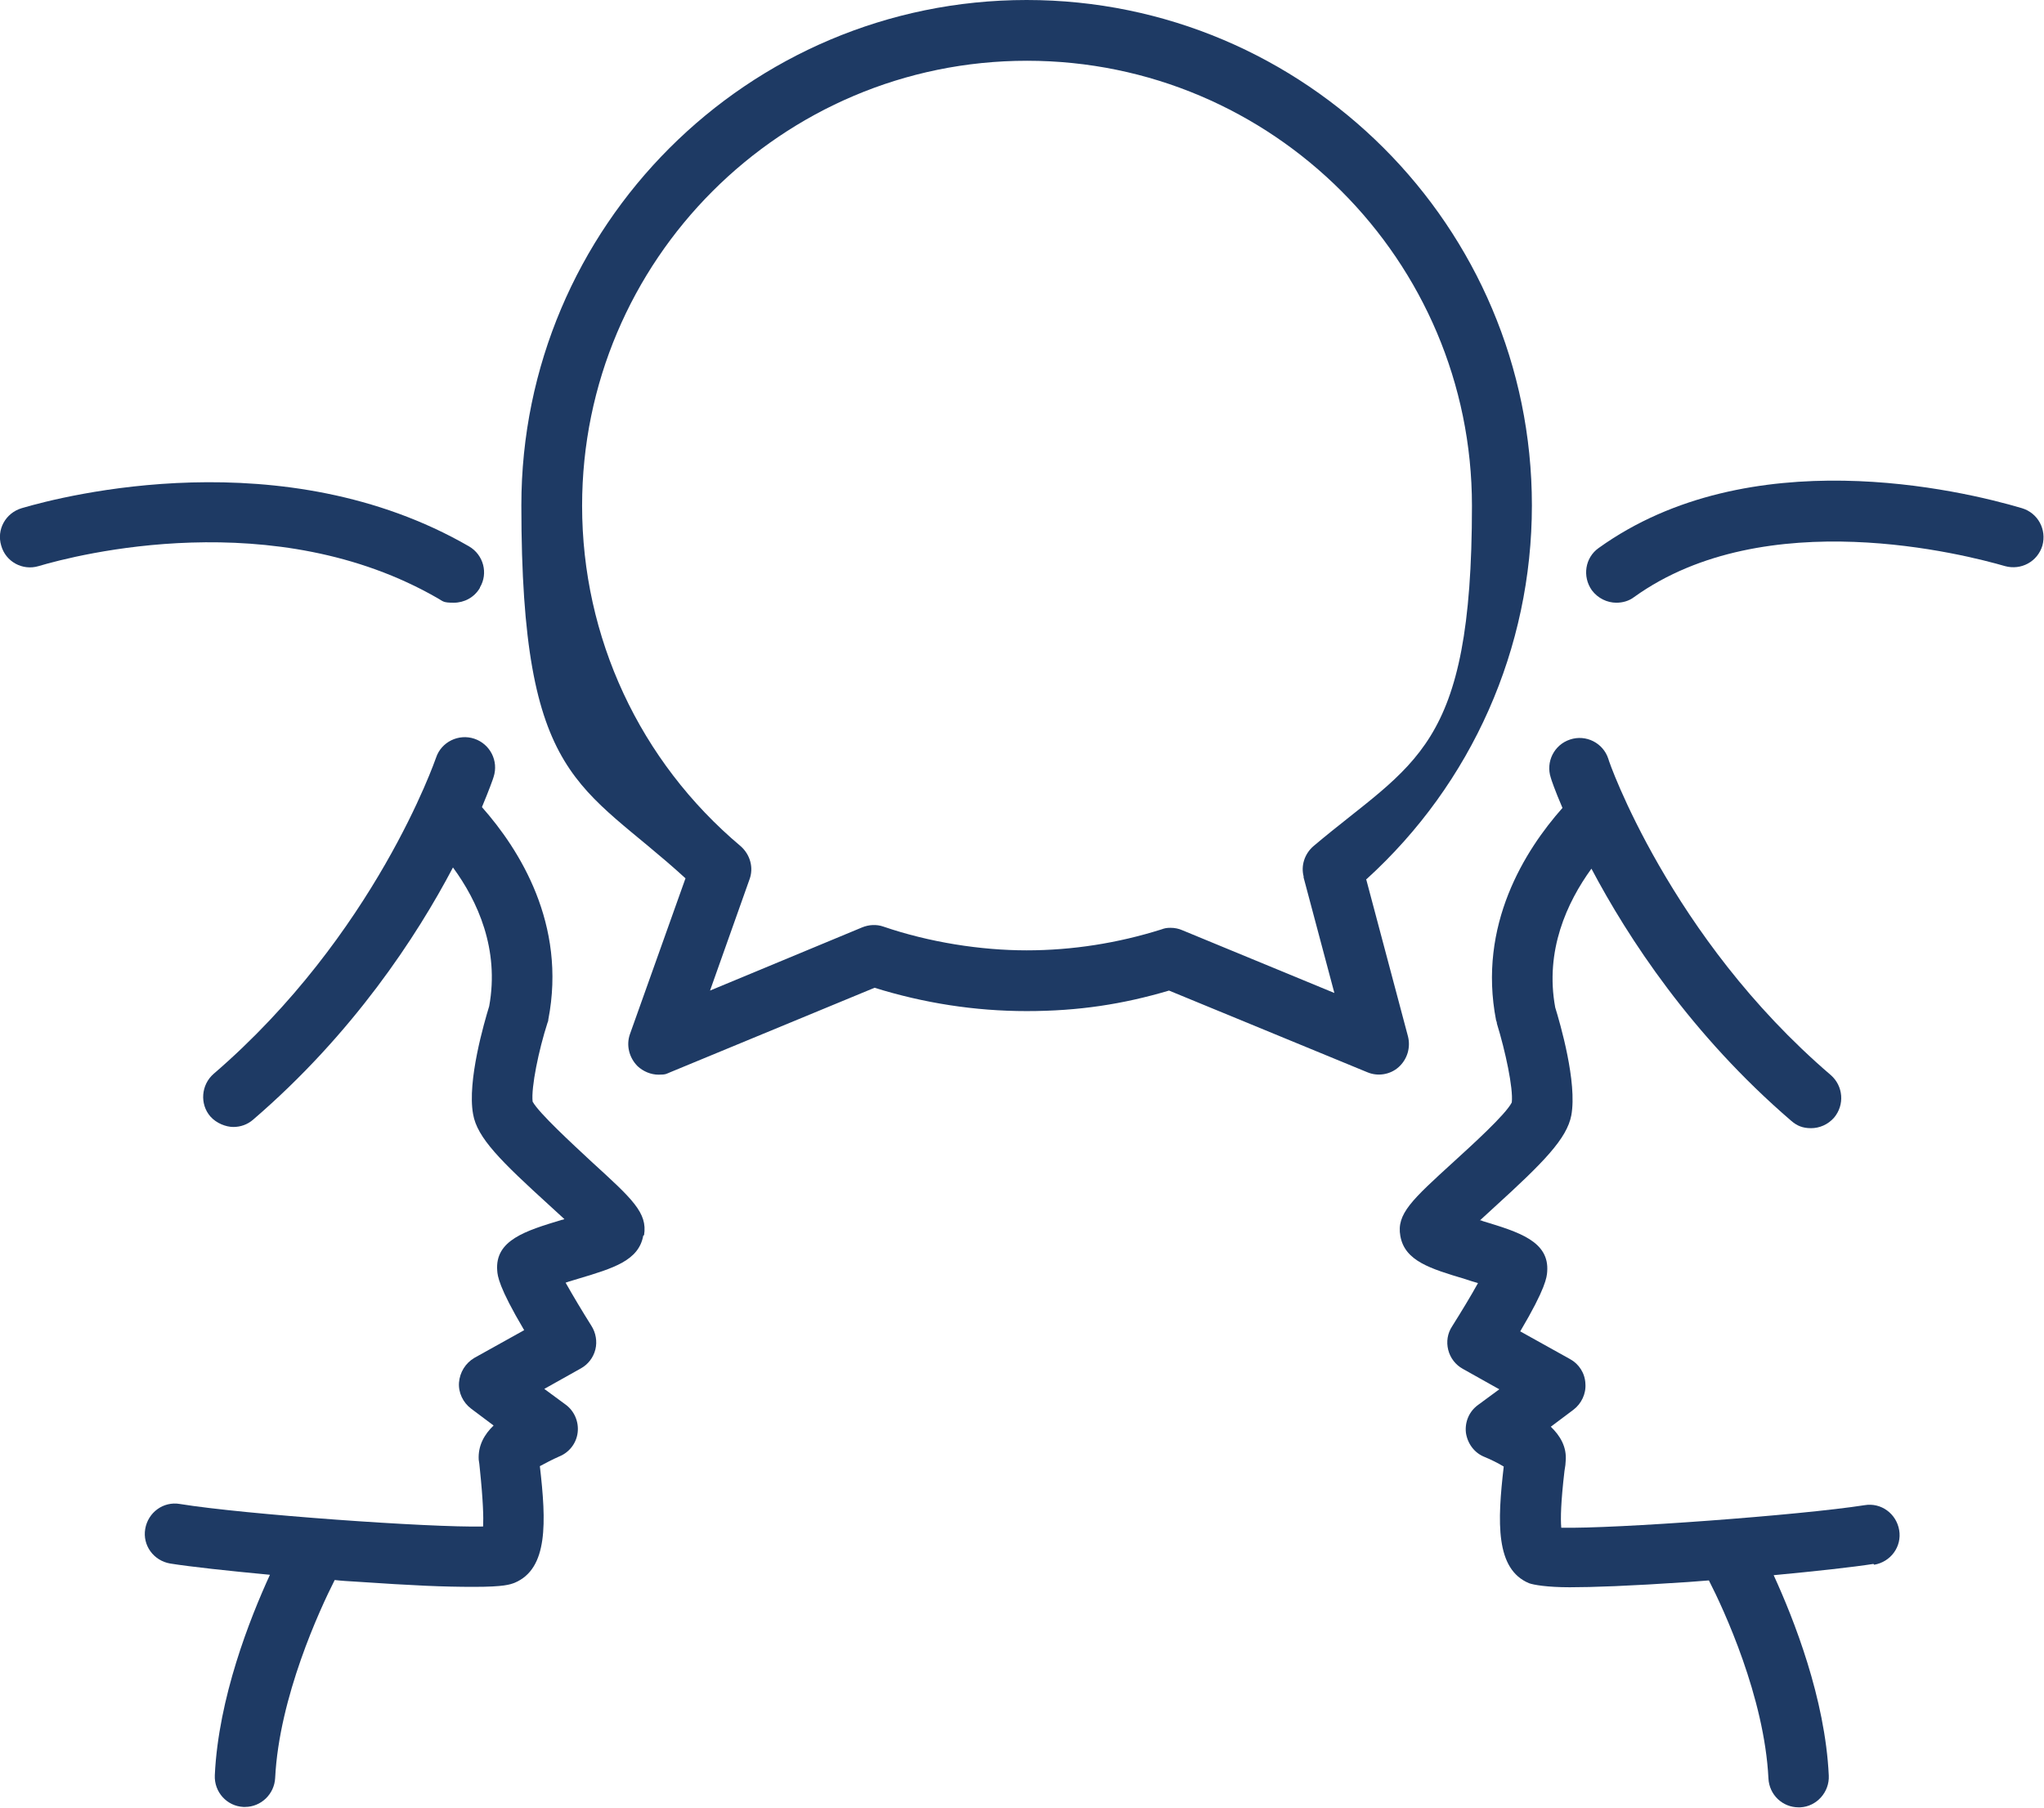
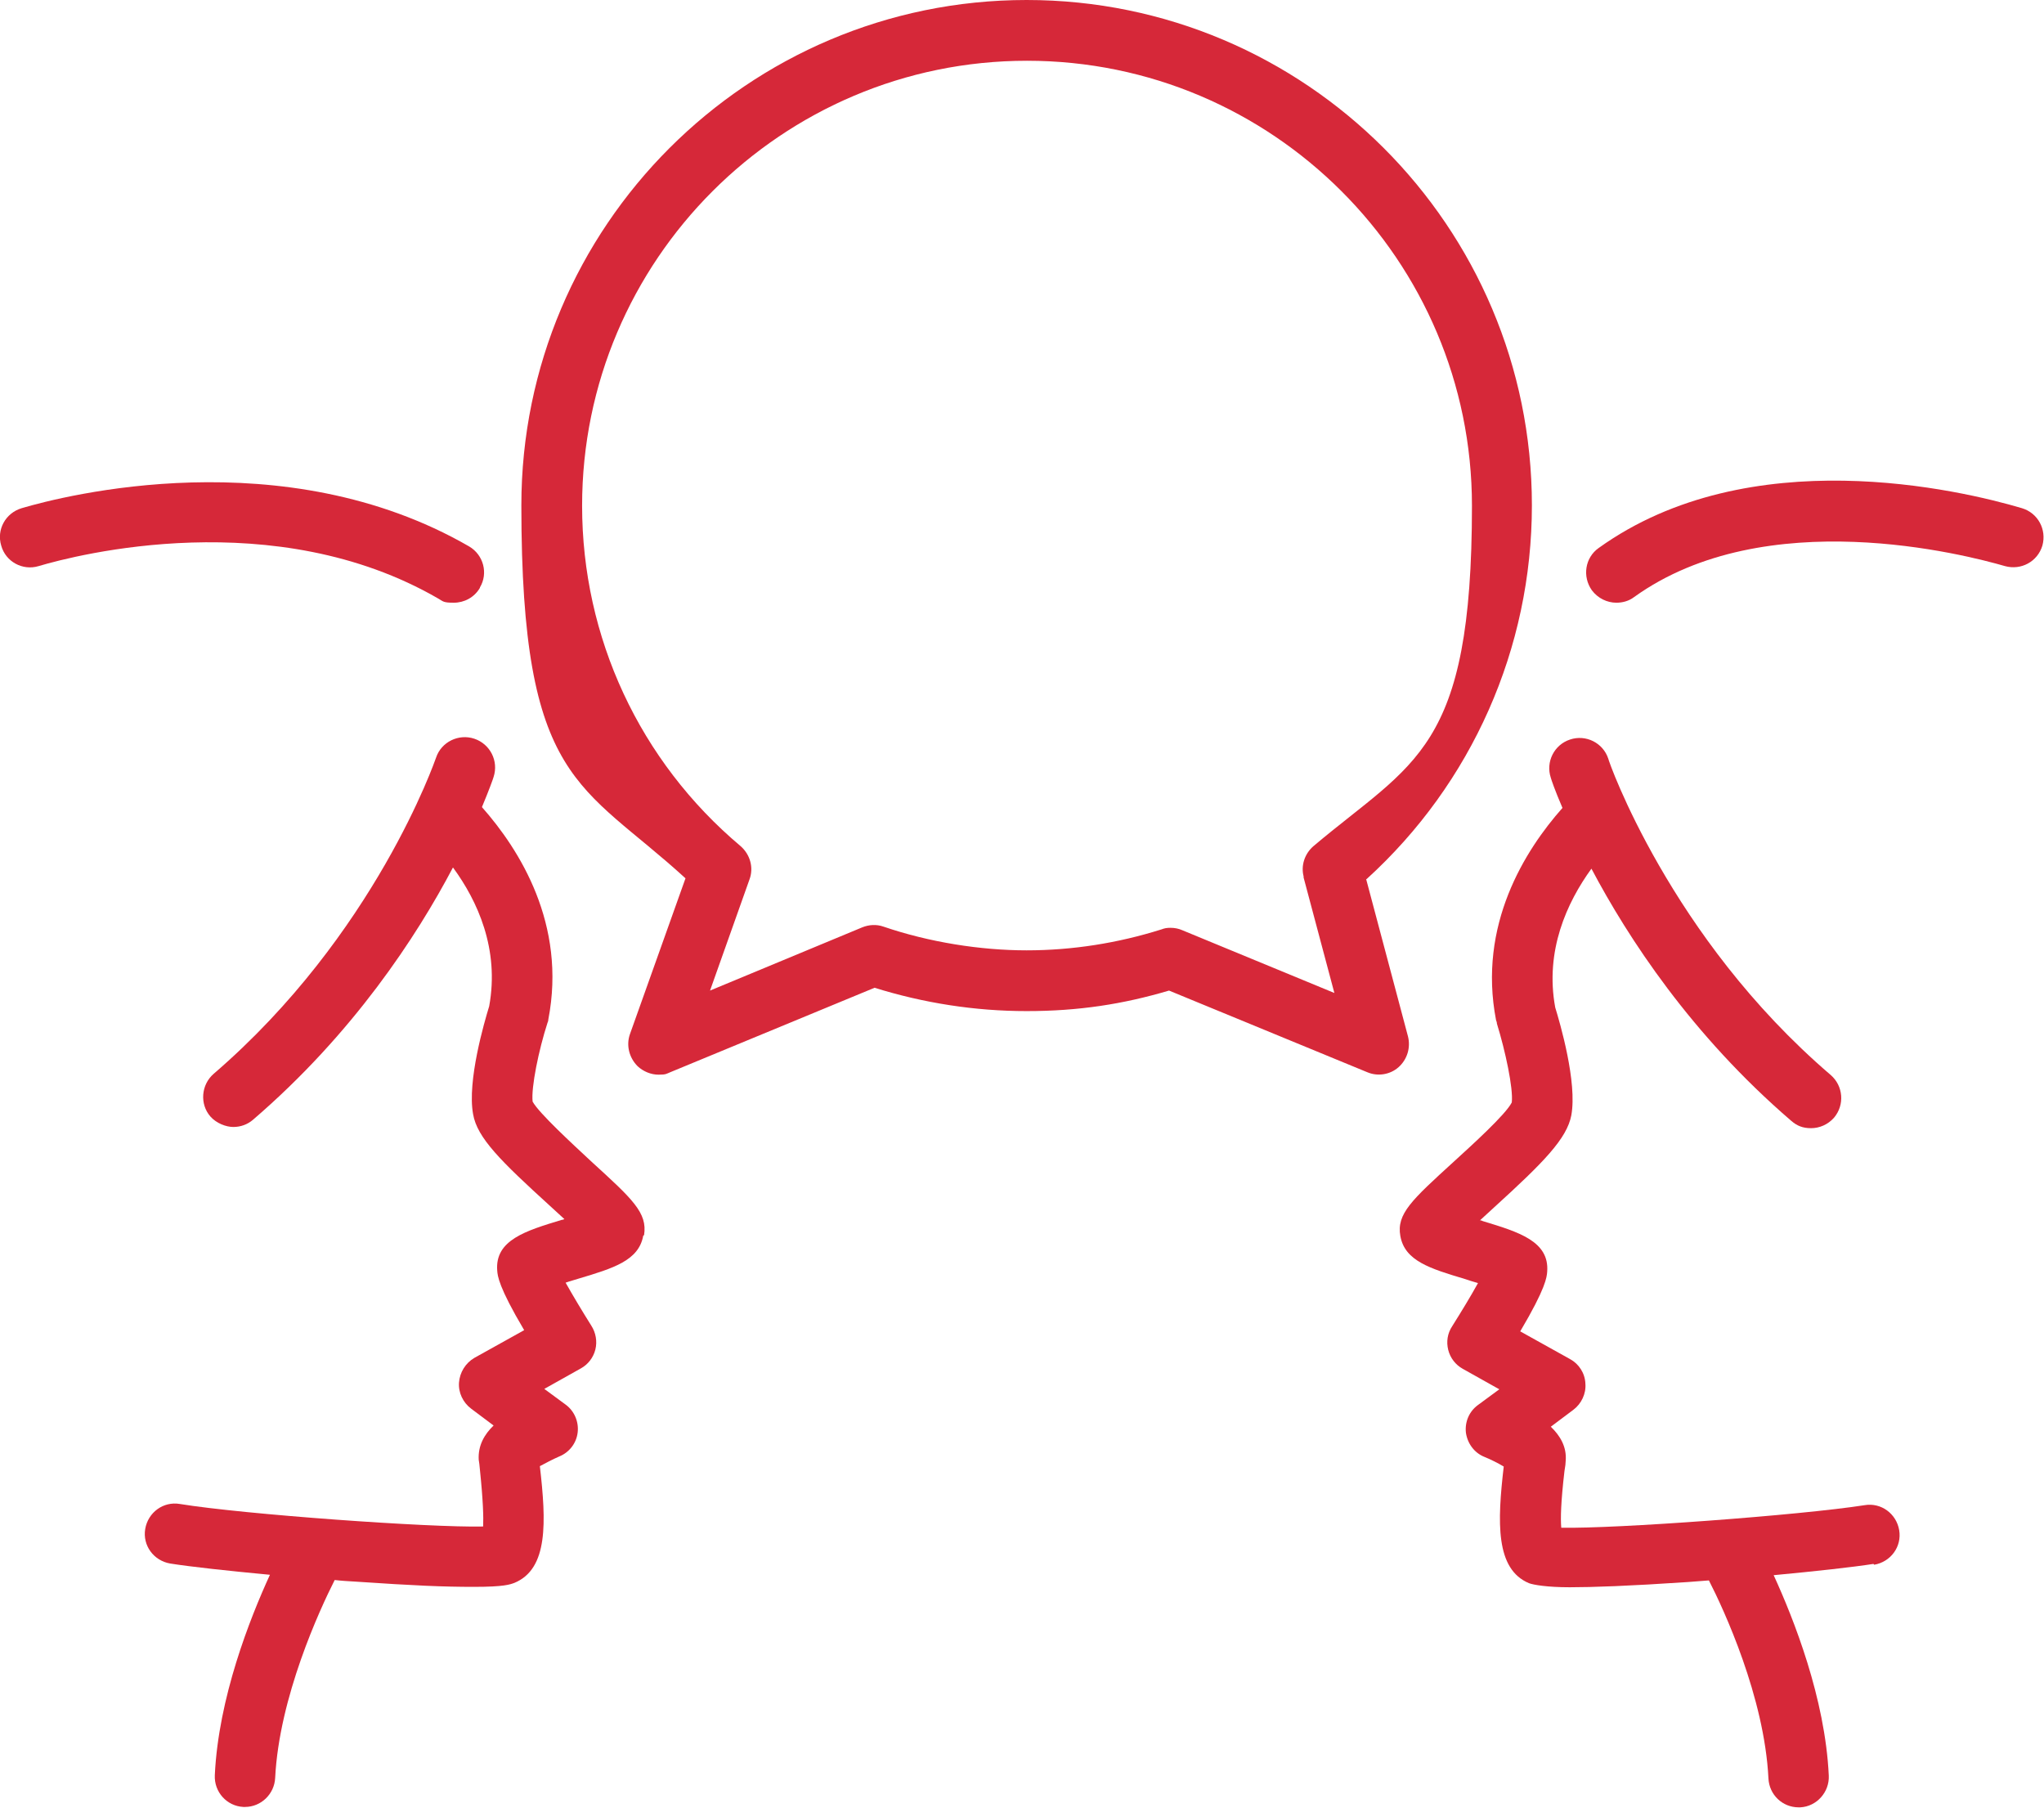
<svg xmlns="http://www.w3.org/2000/svg" id="Capa_1" viewBox="0 0 508.1 449.2">
  <defs>
-     <style>      .st0 {        fill: #1e3a64;      }    </style>
+     <style>      .st0 {        fill: #d62839;      }    </style>
  </defs>
  <g>
    <path class="st0" d="M159.9,307.1c-1.1,6.2-7.4,8.1-16.1,10.7-.9.3-2.1.6-3.2,1,1.8,3.2,4.2,7.2,6.4,10.7,1.1,1.7,1.5,3.9,1,5.9s-1.8,3.7-3.6,4.7l-9.1,5.1,5.3,3.9c2.2,1.6,3.3,4.3,3,6.9-.3,2.7-2.1,5-4.6,6-1.6.7-3.5,1.7-4.8,2.4,1.6,13.9,2.1,25.5-6.3,29-1.1.4-2.5,1-10.1,1s-14.7-.3-29.4-1.3c-1.7-.1-3.5-.2-5.2-.4-3.7,7.3-13.8,29.1-14.8,49.2-.2,4-3.5,7.2-7.5,7.2s-.2,0-.4,0c-4.1-.2-7.3-3.7-7.1-7.9.9-19.2,8.7-38.9,13.7-49.8-10.6-1-19.8-2-24.8-2.8-4.1-.7-6.9-4.5-6.2-8.6.7-4.1,4.5-6.9,8.6-6.2,16,2.6,62.1,5.9,75.4,5.6.1-2.3,0-6.4-.8-14.1-.1-1.1-.2-2-.3-2.5-.2-3.5,1.4-6.3,3.7-8.5l-5.6-4.2c-2-1.5-3.2-4-3-6.5.2-2.5,1.6-4.8,3.8-6.1l12.4-6.9c-6.4-10.8-6.6-13.5-6.7-14.8-.6-7.6,7.1-9.9,16-12.6.2,0,.5-.1.7-.2-1.2-1.1-2.5-2.3-3.6-3.3-12.2-11.1-18.1-16.9-19.1-22.8-1.5-8.2,2.8-22.9,4-26.8,2.6-14.2-2.9-26.2-9-34.5-9,17.1-24.8,41.3-49.7,62.7-1.4,1.2-3.1,1.8-4.9,1.8s-4.2-.9-5.7-2.6c-2.7-3.1-2.3-7.9.8-10.6,40.2-34.6,55.1-78.1,55.3-78.6,1.3-3.9,5.6-6,9.5-4.7,3.9,1.3,6.1,5.5,4.8,9.5-.1.4-1.1,3.2-2.9,7.5,9.3,10.5,21.1,29.1,16.5,52.8,0,.3-.1.6-.2.8-2.2,6.8-4.1,16.1-3.7,19.6,1.6,2.9,10,10.6,14.5,14.8,10.3,9.4,14.1,12.8,13.2,18.4Z" />
    <path class="st0" d="M119.3,146.1c-1.4,2.4-3.9,3.7-6.5,3.7s-2.6-.3-3.8-1c-40.7-23.6-90-10.9-99.4-8.1-4,1.2-8.2-1.1-9.3-5.1-1.2-4,1.1-8.1,5.1-9.3,10.5-3.1,65.1-17.1,111.2,9.5,3.6,2.1,4.8,6.7,2.7,10.2Z" />
  </g>
  <g>
    <path class="st0" d="M465.7,388.7c-5.1.8-14.2,1.8-24.8,2.8,5,10.9,12.8,30.6,13.7,49.8.2,4.1-3,7.7-7.1,7.9-.1,0-.2,0-.4,0-4,0-7.3-3.1-7.5-7.2-1-20.2-11.1-42-14.8-49.2-1.7.1-3.5.3-5.2.4-14.8,1-23.8,1.3-29.4,1.3s-9-.6-10.1-1c-8.4-3.5-7.9-15.2-6.3-29-1.3-.8-3.3-1.8-4.8-2.4-2.5-1-4.2-3.3-4.6-6-.3-2.7.8-5.3,3-6.9l5.3-3.9-9.1-5.1c-1.8-1-3.1-2.7-3.6-4.7s-.2-4.1,1-5.9c2.2-3.5,4.7-7.6,6.4-10.7-1.1-.3-2.3-.7-3.2-1-8.7-2.6-15-4.5-16.1-10.7-1-5.5,2.9-9,13.2-18.4,4.6-4.2,13-11.8,14.5-14.8.4-3.5-1.6-12.8-3.7-19.6,0-.3-.1-.6-.2-.8-4.6-23.7,7.2-42.3,16.5-52.8-1.9-4.4-2.8-7.1-2.9-7.5-1.3-3.9.8-8.2,4.8-9.5,3.9-1.3,8.2.8,9.5,4.8,0,.2,3.8,11.2,12.6,26.5,8.8,15.3,22.5,34.8,42.7,52.1,3.1,2.7,3.5,7.4.8,10.6-1.5,1.7-3.6,2.6-5.7,2.6s-3.5-.6-4.9-1.8c-24.9-21.4-40.6-45.5-49.7-62.7-6.1,8.4-11.6,20.4-9,34.5,1.2,3.9,5.5,18.6,4,26.8-1.1,5.8-6.9,11.7-19.1,22.8-1.1,1-2.4,2.2-3.6,3.3.3,0,.5.1.7.2,8.9,2.7,16.6,5,16,12.6-.1,1.3-.3,4-6.7,14.8l12.4,6.9c2.2,1.2,3.7,3.5,3.8,6.1.2,2.5-1,5-3,6.5l-5.6,4.2c2.3,2.2,4,5,3.7,8.5,0,.5-.1,1.4-.3,2.5-.9,7.7-1,11.8-.8,14.1,13.2.3,59.4-3.1,75.4-5.6,4.1-.7,7.9,2.1,8.6,6.2.7,4.1-2.1,7.9-6.2,8.6Z" />
    <path class="st0" d="M507.7,135.6c-1.2,4-5.3,6.2-9.3,5.1-9.7-2.8-59.5-15.8-92.2,7.7-1.3,1-2.9,1.4-4.4,1.4-2.3,0-4.6-1.1-6.1-3.1-2.4-3.4-1.7-8.1,1.7-10.5,37.5-26.9,90-14.4,105.2-9.9,4,1.2,6.2,5.3,5.1,9.3Z" />
  </g>
  <path class="st0" d="M339.7,218.5c26.2-23.8,41.1-57.4,41.1-92.9C380.8,56.3,324.5,0,255.2,0s-125.6,56.3-125.6,125.6,14.8,68.9,40.8,92.7l-13.8,38.7c-1,2.8-.2,5.9,1.9,8,1.4,1.3,3.3,2.1,5.2,2.1s1.9-.2,2.9-.6l50.8-21c12.2,3.8,24.9,5.8,37.8,5.8s23.9-1.7,35.4-5.1l49.3,20.3c2.6,1.1,5.7.6,7.8-1.3,2.1-1.9,3-4.8,2.3-7.6l-10.4-39.1ZM324,217.9l7.7,28.9-37.8-15.6c-.9-.4-1.9-.6-2.9-.6s-1.5.1-2.3.4c-10.8,3.4-22.1,5.2-33.5,5.2s-24.2-2-35.6-5.9c-1.7-.6-3.6-.5-5.3.2l-37.8,15.7,9.8-27.6c1.1-2.9.2-6.2-2.2-8.3-25.1-21.1-39.4-51.9-39.4-84.6,0-61,49.6-110.6,110.6-110.6s110.6,49.6,110.6,110.6-14.4,63.5-39.4,84.6c-2.2,1.9-3.2,4.9-2.4,7.7Z" />
</svg>
